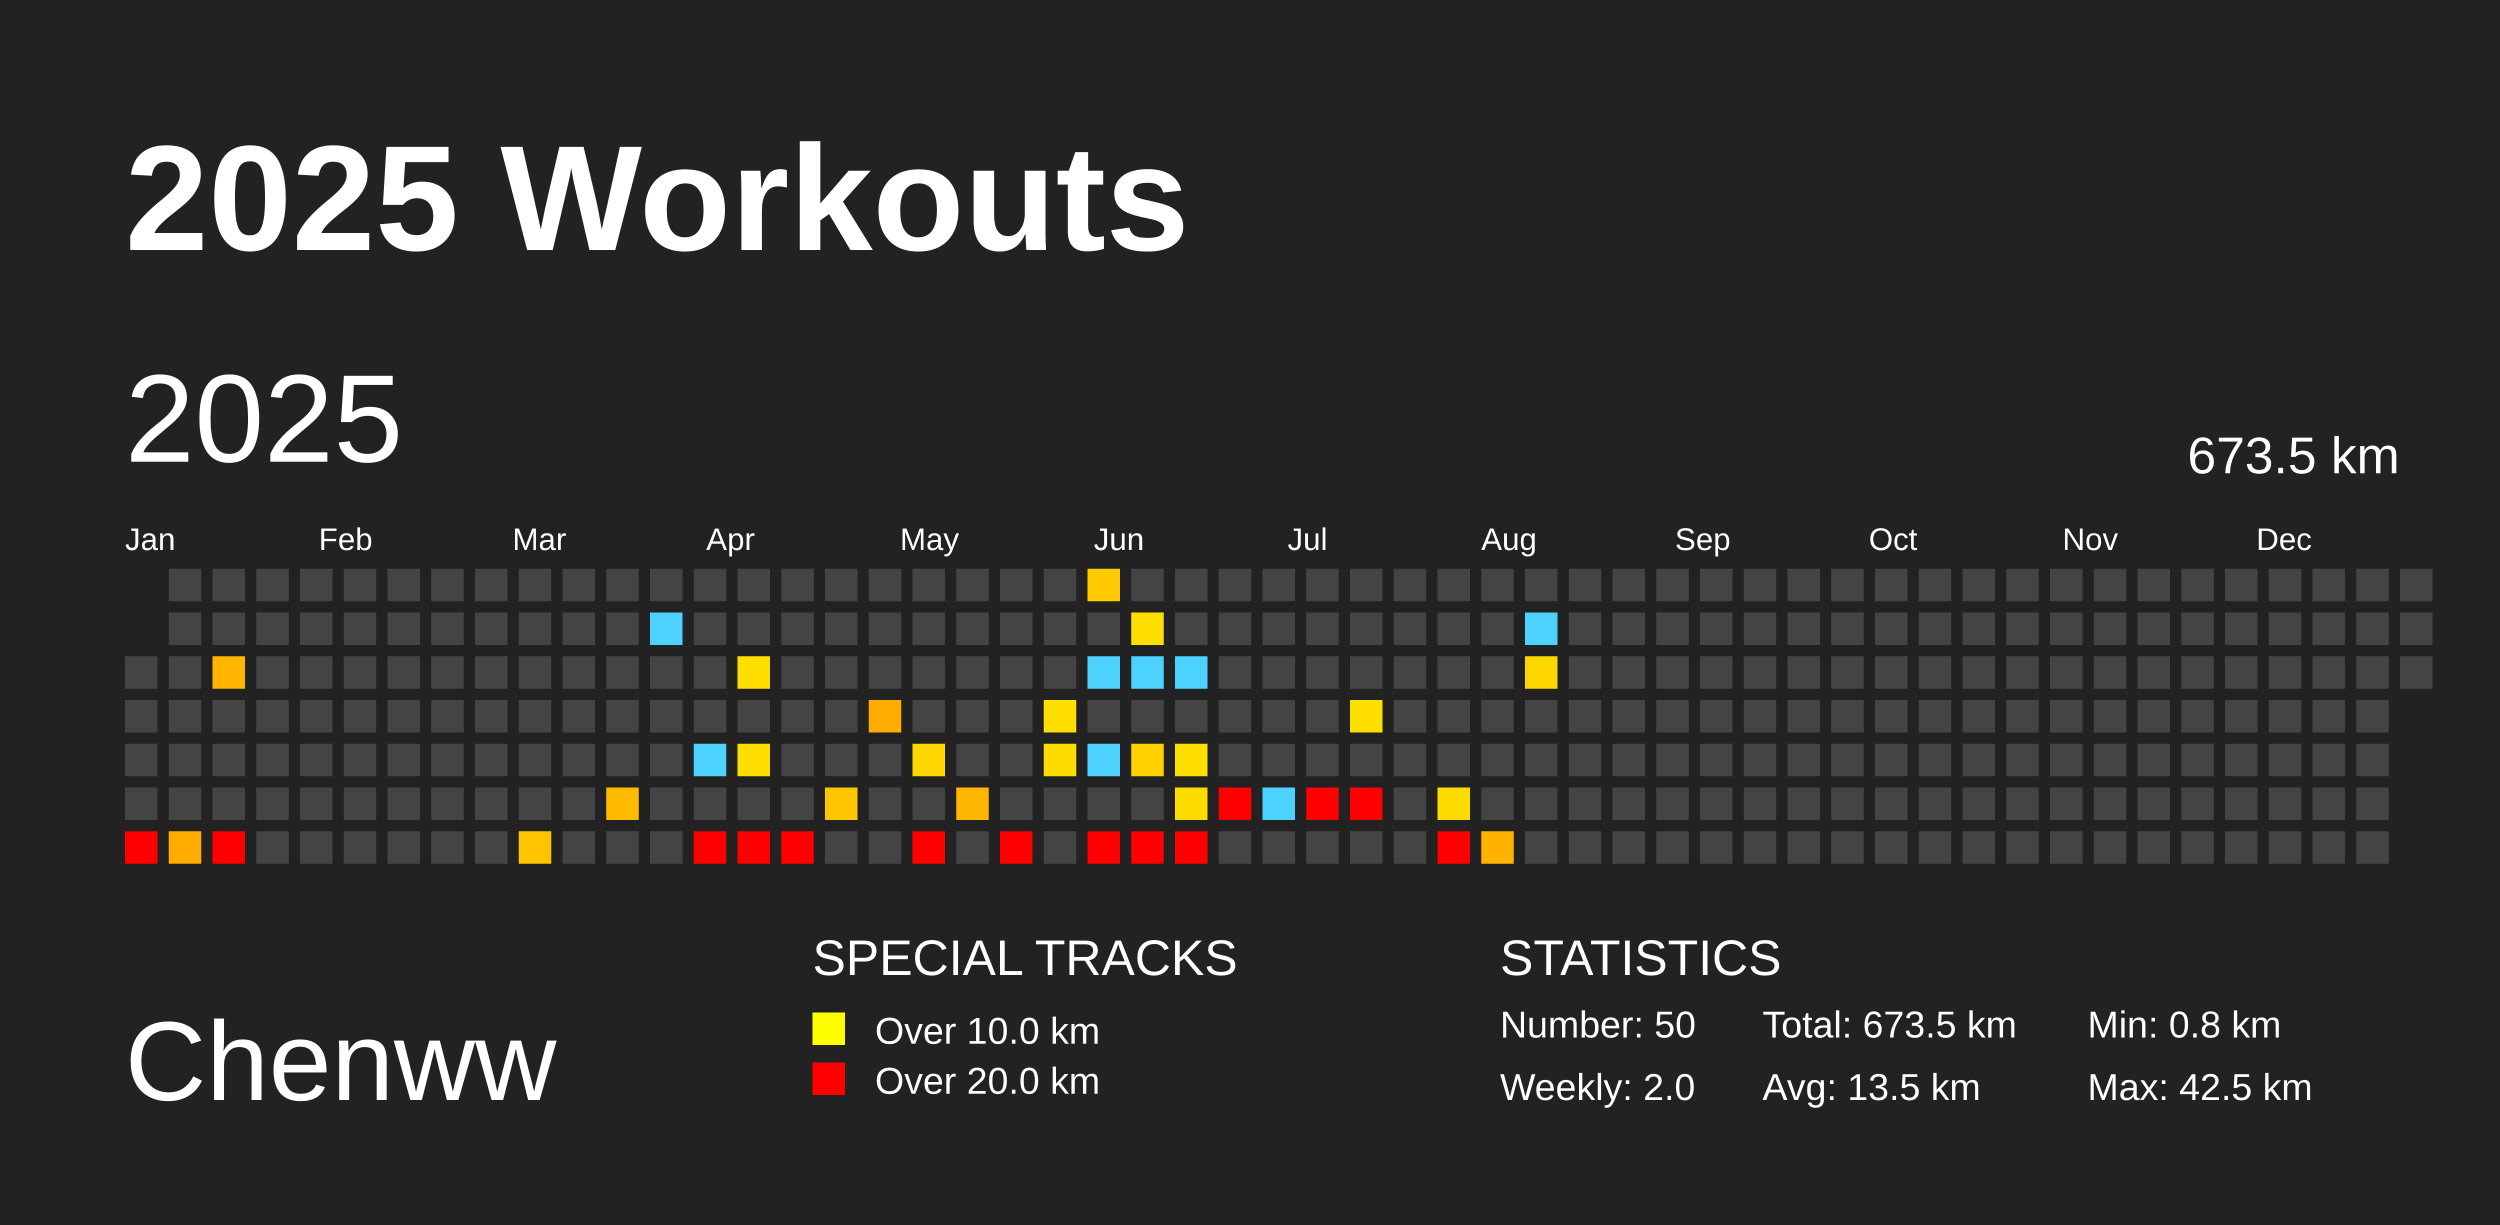
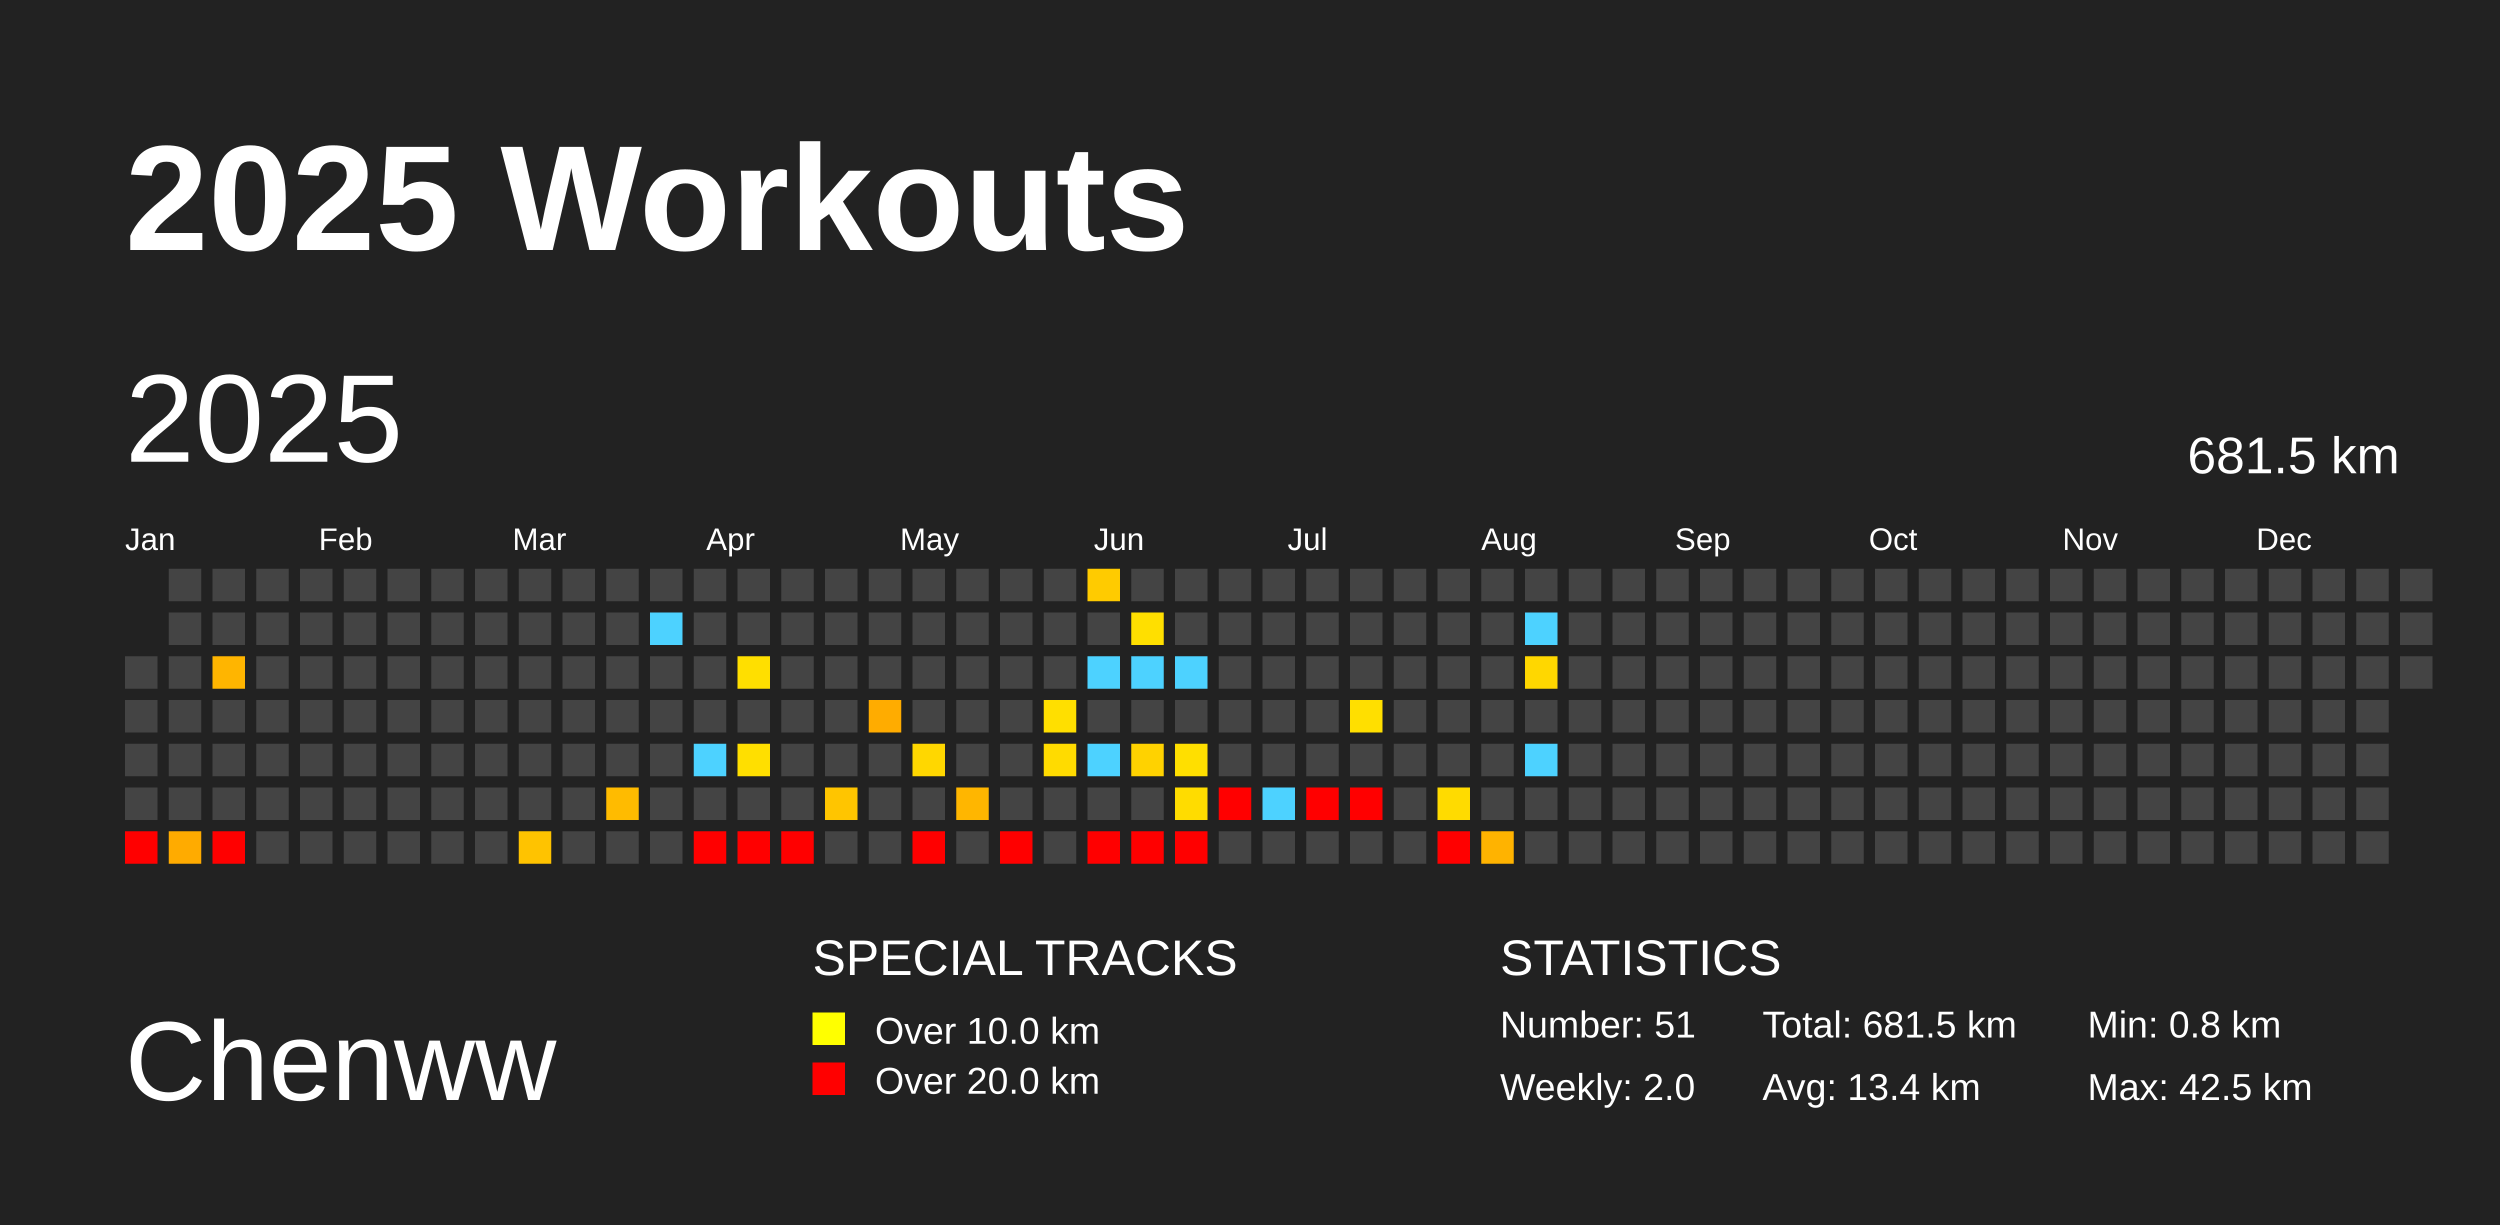
<svg xmlns="http://www.w3.org/2000/svg" baseProfile="full" height="98mm" version="1.1" viewBox="0,0,200,98" width="200mm">
  <defs />
  <rect fill="#222222" height="98" width="200" x="0" y="0" />
  <text fill="#FFFFFF" style="font-size:12px; font-family:Arial; font-weight:bold;" x="10" y="20">2025 Workouts</text>
  <text fill="#FFFFFF" style="font-size:9px; font-family:Arial" x="10" y="88">Chenww</text>
  <text fill="#FFFFFF" style="font-size:4px; font-family:Arial" x="65" y="78">SPECIAL TRACKS</text>
  <rect fill="yellow" height="2.6" width="2.6" x="65" y="81" />
  <text fill="#FFFFFF" style="font-size:3px; font-family:Arial" x="70" y="83.5">Over 10.0 km</text>
  <rect fill="red" height="2.6" width="2.6" x="65" y="85" />
  <text fill="#FFFFFF" style="font-size:3px; font-family:Arial" x="70" y="87.5">Over 20.0 km</text>
  <text fill="#FFFFFF" style="font-size:4px; font-family:Arial" x="120" y="78">STATISTICS</text>
-   <text fill="#FFFFFF" style="font-size:3px; font-family:Arial" x="120" y="83">Number: 50</text>
+   <text fill="#FFFFFF" style="font-size:3px; font-family:Arial" x="120" y="83">Number: 51</text>
  <text fill="#FFFFFF" style="font-size:3px; font-family:Arial" x="120" y="88">Weekly: 2.0</text>
-   <text fill="#FFFFFF" style="font-size:3px; font-family:Arial" x="141" y="83">Total: 673.5 km</text>
-   <text fill="#FFFFFF" style="font-size:3px; font-family:Arial" x="141" y="88">Avg: 13.5 km</text>
+   <text fill="#FFFFFF" style="font-size:3px; font-family:Arial" x="141" y="83">Total: 681.5 km</text>
+   <text fill="#FFFFFF" style="font-size:3px; font-family:Arial" x="141" y="88">Avg: 13.4 km</text>
  <text fill="#FFFFFF" style="font-size:3px; font-family:Arial" x="167" y="83">Min: 0.8 km</text>
  <text fill="#FFFFFF" style="font-size:3px; font-family:Arial" x="167" y="88">Max: 42.5 km</text>
  <text dominant-baseline="hanging" fill="#FFFFFF" style="font-size:10.0px; font-family:Arial;" x="10" y="30">2025</text>
-   <text dominant-baseline="hanging" fill="#FFFFFF" style="font-size:4.125px; font-family:Arial;" x="175" y="35">673.5 km</text>
+   <text dominant-baseline="hanging" fill="#FFFFFF" style="font-size:4.125px; font-family:Arial;" x="175" y="35">681.5 km</text>
  <text fill="#FFFFFF" style="font-size:2.5px; font-family:Arial" x="10.0" y="44">Jan</text>
  <text fill="#FFFFFF" style="font-size:2.5px; font-family:Arial" x="25.5" y="44">Feb</text>
  <text fill="#FFFFFF" style="font-size:2.5px; font-family:Arial" x="41.0" y="44">Mar</text>
  <text fill="#FFFFFF" style="font-size:2.5px; font-family:Arial" x="56.5" y="44">Apr</text>
  <text fill="#FFFFFF" style="font-size:2.5px; font-family:Arial" x="72.0" y="44">May</text>
  <text fill="#FFFFFF" style="font-size:2.5px; font-family:Arial" x="87.5" y="44">Jun</text>
  <text fill="#FFFFFF" style="font-size:2.5px; font-family:Arial" x="103.0" y="44">Jul</text>
  <text fill="#FFFFFF" style="font-size:2.5px; font-family:Arial" x="118.5" y="44">Aug</text>
  <text fill="#FFFFFF" style="font-size:2.5px; font-family:Arial" x="134.0" y="44">Sep</text>
  <text fill="#FFFFFF" style="font-size:2.5px; font-family:Arial" x="149.5" y="44">Oct</text>
  <text fill="#FFFFFF" style="font-size:2.5px; font-family:Arial" x="165.0" y="44">Nov</text>
  <text fill="#FFFFFF" style="font-size:2.5px; font-family:Arial" x="180.5" y="44">Dec</text>
  <rect fill="#444444" height="2.6" width="2.6" x="10.0" y="52.5" />
  <rect fill="#444444" height="2.6" width="2.6" x="10.0" y="56.0" />
  <rect fill="#444444" height="2.6" width="2.6" x="10.0" y="59.5" />
  <rect fill="#444444" height="2.6" width="2.6" x="10.0" y="63.0" />
  <rect fill="red" height="2.6" width="2.6" x="10.0" y="66.5" />
  <rect fill="#444444" height="2.6" width="2.6" x="13.5" y="45.5" />
  <rect fill="#444444" height="2.6" width="2.6" x="13.5" y="49.0" />
  <rect fill="#444444" height="2.6" width="2.6" x="13.5" y="52.5" />
  <rect fill="#444444" height="2.6" width="2.6" x="13.5" y="56.0" />
  <rect fill="#444444" height="2.6" width="2.6" x="13.5" y="59.5" />
  <rect fill="#444444" height="2.6" width="2.6" x="13.5" y="63.0" />
  <rect fill="#ffab00" height="2.6" width="2.6" x="13.5" y="66.5" />
  <rect fill="#444444" height="2.6" width="2.6" x="17.0" y="45.5" />
  <rect fill="#444444" height="2.6" width="2.6" x="17.0" y="49.0" />
  <rect fill="#ffb500" height="2.6" width="2.6" x="17.0" y="52.5" />
  <rect fill="#444444" height="2.6" width="2.6" x="17.0" y="56.0" />
  <rect fill="#444444" height="2.6" width="2.6" x="17.0" y="59.5" />
  <rect fill="#444444" height="2.6" width="2.6" x="17.0" y="63.0" />
  <rect fill="red" height="2.6" width="2.6" x="17.0" y="66.5" />
  <rect fill="#444444" height="2.6" width="2.6" x="20.5" y="45.5" />
  <rect fill="#444444" height="2.6" width="2.6" x="20.5" y="49.0" />
  <rect fill="#444444" height="2.6" width="2.6" x="20.5" y="52.5" />
  <rect fill="#444444" height="2.6" width="2.6" x="20.5" y="56.0" />
  <rect fill="#444444" height="2.6" width="2.6" x="20.5" y="59.5" />
  <rect fill="#444444" height="2.6" width="2.6" x="20.5" y="63.0" />
  <rect fill="#444444" height="2.6" width="2.6" x="20.5" y="66.5" />
  <rect fill="#444444" height="2.6" width="2.6" x="24.0" y="45.5" />
  <rect fill="#444444" height="2.6" width="2.6" x="24.0" y="49.0" />
  <rect fill="#444444" height="2.6" width="2.6" x="24.0" y="52.5" />
  <rect fill="#444444" height="2.6" width="2.6" x="24.0" y="56.0" />
  <rect fill="#444444" height="2.6" width="2.6" x="24.0" y="59.5" />
  <rect fill="#444444" height="2.6" width="2.6" x="24.0" y="63.0" />
  <rect fill="#444444" height="2.6" width="2.6" x="24.0" y="66.5" />
  <rect fill="#444444" height="2.6" width="2.6" x="27.5" y="45.5" />
  <rect fill="#444444" height="2.6" width="2.6" x="27.5" y="49.0" />
  <rect fill="#444444" height="2.6" width="2.6" x="27.5" y="52.5" />
  <rect fill="#444444" height="2.6" width="2.6" x="27.5" y="56.0" />
  <rect fill="#444444" height="2.6" width="2.6" x="27.5" y="59.5" />
  <rect fill="#444444" height="2.6" width="2.6" x="27.5" y="63.0" />
  <rect fill="#444444" height="2.6" width="2.6" x="27.5" y="66.5" />
  <rect fill="#444444" height="2.6" width="2.6" x="31.0" y="45.5" />
  <rect fill="#444444" height="2.6" width="2.6" x="31.0" y="49.0" />
  <rect fill="#444444" height="2.6" width="2.6" x="31.0" y="52.5" />
  <rect fill="#444444" height="2.6" width="2.6" x="31.0" y="56.0" />
  <rect fill="#444444" height="2.6" width="2.6" x="31.0" y="59.5" />
  <rect fill="#444444" height="2.6" width="2.6" x="31.0" y="63.0" />
  <rect fill="#444444" height="2.6" width="2.6" x="31.0" y="66.5" />
  <rect fill="#444444" height="2.6" width="2.6" x="34.5" y="45.5" />
  <rect fill="#444444" height="2.6" width="2.6" x="34.5" y="49.0" />
  <rect fill="#444444" height="2.6" width="2.6" x="34.5" y="52.5" />
  <rect fill="#444444" height="2.6" width="2.6" x="34.5" y="56.0" />
  <rect fill="#444444" height="2.6" width="2.6" x="34.5" y="59.5" />
  <rect fill="#444444" height="2.6" width="2.6" x="34.5" y="63.0" />
  <rect fill="#444444" height="2.6" width="2.6" x="34.5" y="66.5" />
  <rect fill="#444444" height="2.6" width="2.6" x="38.0" y="45.5" />
  <rect fill="#444444" height="2.6" width="2.6" x="38.0" y="49.0" />
  <rect fill="#444444" height="2.6" width="2.6" x="38.0" y="52.5" />
  <rect fill="#444444" height="2.6" width="2.6" x="38.0" y="56.0" />
  <rect fill="#444444" height="2.6" width="2.6" x="38.0" y="59.5" />
  <rect fill="#444444" height="2.6" width="2.6" x="38.0" y="63.0" />
  <rect fill="#444444" height="2.6" width="2.6" x="38.0" y="66.5" />
  <rect fill="#444444" height="2.6" width="2.6" x="41.5" y="45.5" />
  <rect fill="#444444" height="2.6" width="2.6" x="41.5" y="49.0" />
  <rect fill="#444444" height="2.6" width="2.6" x="41.5" y="52.5" />
  <rect fill="#444444" height="2.6" width="2.6" x="41.5" y="56.0" />
  <rect fill="#444444" height="2.6" width="2.6" x="41.5" y="59.5" />
  <rect fill="#444444" height="2.6" width="2.6" x="41.5" y="63.0" />
  <rect fill="#ffc300" height="2.6" width="2.6" x="41.5" y="66.5" />
  <rect fill="#444444" height="2.6" width="2.6" x="45.0" y="45.5" />
  <rect fill="#444444" height="2.6" width="2.6" x="45.0" y="49.0" />
  <rect fill="#444444" height="2.6" width="2.6" x="45.0" y="52.5" />
  <rect fill="#444444" height="2.6" width="2.6" x="45.0" y="56.0" />
  <rect fill="#444444" height="2.6" width="2.6" x="45.0" y="59.5" />
  <rect fill="#444444" height="2.6" width="2.6" x="45.0" y="63.0" />
  <rect fill="#444444" height="2.6" width="2.6" x="45.0" y="66.5" />
  <rect fill="#444444" height="2.6" width="2.6" x="48.5" y="45.5" />
  <rect fill="#444444" height="2.6" width="2.6" x="48.5" y="49.0" />
  <rect fill="#444444" height="2.6" width="2.6" x="48.5" y="52.5" />
  <rect fill="#444444" height="2.6" width="2.6" x="48.5" y="56.0" />
  <rect fill="#444444" height="2.6" width="2.6" x="48.5" y="59.5" />
  <rect fill="#ffbb00" height="2.6" width="2.6" x="48.5" y="63.0" />
  <rect fill="#444444" height="2.6" width="2.6" x="48.5" y="66.5" />
  <rect fill="#444444" height="2.6" width="2.6" x="52.0" y="45.5" />
  <rect fill="#4dd2ff" height="2.6" width="2.6" x="52.0" y="49.0" />
  <rect fill="#444444" height="2.6" width="2.6" x="52.0" y="52.5" />
  <rect fill="#444444" height="2.6" width="2.6" x="52.0" y="56.0" />
  <rect fill="#444444" height="2.6" width="2.6" x="52.0" y="59.5" />
  <rect fill="#444444" height="2.6" width="2.6" x="52.0" y="63.0" />
  <rect fill="#444444" height="2.6" width="2.6" x="52.0" y="66.5" />
  <rect fill="#444444" height="2.6" width="2.6" x="55.5" y="45.5" />
  <rect fill="#444444" height="2.6" width="2.6" x="55.5" y="49.0" />
  <rect fill="#444444" height="2.6" width="2.6" x="55.5" y="52.5" />
  <rect fill="#444444" height="2.6" width="2.6" x="55.5" y="56.0" />
  <rect fill="#4dd2ff" height="2.6" width="2.6" x="55.5" y="59.5" />
  <rect fill="#444444" height="2.6" width="2.6" x="55.5" y="63.0" />
  <rect fill="red" height="2.6" width="2.6" x="55.5" y="66.5" />
  <rect fill="#444444" height="2.6" width="2.6" x="59.0" y="45.5" />
  <rect fill="#444444" height="2.6" width="2.6" x="59.0" y="49.0" />
  <rect fill="#ffdf00" height="2.6" width="2.6" x="59.0" y="52.5" />
  <rect fill="#444444" height="2.6" width="2.6" x="59.0" y="56.0" />
  <rect fill="#ffdf00" height="2.6" width="2.6" x="59.0" y="59.5" />
  <rect fill="#444444" height="2.6" width="2.6" x="59.0" y="63.0" />
  <rect fill="red" height="2.6" width="2.6" x="59.0" y="66.5" />
  <rect fill="#444444" height="2.6" width="2.6" x="62.5" y="45.5" />
  <rect fill="#444444" height="2.6" width="2.6" x="62.5" y="49.0" />
  <rect fill="#444444" height="2.6" width="2.6" x="62.5" y="52.5" />
  <rect fill="#444444" height="2.6" width="2.6" x="62.5" y="56.0" />
  <rect fill="#444444" height="2.6" width="2.6" x="62.5" y="59.5" />
  <rect fill="#444444" height="2.6" width="2.6" x="62.5" y="63.0" />
  <rect fill="red" height="2.6" width="2.6" x="62.5" y="66.5" />
  <rect fill="#444444" height="2.6" width="2.6" x="66.0" y="45.5" />
  <rect fill="#444444" height="2.6" width="2.6" x="66.0" y="49.0" />
  <rect fill="#444444" height="2.6" width="2.6" x="66.0" y="52.5" />
  <rect fill="#444444" height="2.6" width="2.6" x="66.0" y="56.0" />
  <rect fill="#444444" height="2.6" width="2.6" x="66.0" y="59.5" />
  <rect fill="#ffc500" height="2.6" width="2.6" x="66.0" y="63.0" />
  <rect fill="#444444" height="2.6" width="2.6" x="66.0" y="66.5" />
  <rect fill="#444444" height="2.6" width="2.6" x="69.5" y="45.5" />
  <rect fill="#444444" height="2.6" width="2.6" x="69.5" y="49.0" />
  <rect fill="#444444" height="2.6" width="2.6" x="69.5" y="52.5" />
  <rect fill="#ffac00" height="2.6" width="2.6" x="69.5" y="56.0" />
  <rect fill="#444444" height="2.6" width="2.6" x="69.5" y="59.5" />
  <rect fill="#444444" height="2.6" width="2.6" x="69.5" y="63.0" />
  <rect fill="#444444" height="2.6" width="2.6" x="69.5" y="66.5" />
  <rect fill="#444444" height="2.6" width="2.6" x="73.0" y="45.5" />
  <rect fill="#444444" height="2.6" width="2.6" x="73.0" y="49.0" />
  <rect fill="#444444" height="2.6" width="2.6" x="73.0" y="52.5" />
  <rect fill="#444444" height="2.6" width="2.6" x="73.0" y="56.0" />
  <rect fill="#ffd700" height="2.6" width="2.6" x="73.0" y="59.5" />
  <rect fill="#444444" height="2.6" width="2.6" x="73.0" y="63.0" />
  <rect fill="red" height="2.6" width="2.6" x="73.0" y="66.5" />
  <rect fill="#444444" height="2.6" width="2.6" x="76.5" y="45.5" />
  <rect fill="#444444" height="2.6" width="2.6" x="76.5" y="49.0" />
  <rect fill="#444444" height="2.6" width="2.6" x="76.5" y="52.5" />
  <rect fill="#444444" height="2.6" width="2.6" x="76.5" y="56.0" />
  <rect fill="#444444" height="2.6" width="2.6" x="76.5" y="59.5" />
  <rect fill="#ffb600" height="2.6" width="2.6" x="76.5" y="63.0" />
  <rect fill="#444444" height="2.6" width="2.6" x="76.5" y="66.5" />
  <rect fill="#444444" height="2.6" width="2.6" x="80.0" y="45.5" />
  <rect fill="#444444" height="2.6" width="2.6" x="80.0" y="49.0" />
  <rect fill="#444444" height="2.6" width="2.6" x="80.0" y="52.5" />
  <rect fill="#444444" height="2.6" width="2.6" x="80.0" y="56.0" />
  <rect fill="#444444" height="2.6" width="2.6" x="80.0" y="59.5" />
  <rect fill="#444444" height="2.6" width="2.6" x="80.0" y="63.0" />
  <rect fill="red" height="2.6" width="2.6" x="80.0" y="66.5" />
  <rect fill="#444444" height="2.6" width="2.6" x="83.5" y="45.5" />
  <rect fill="#444444" height="2.6" width="2.6" x="83.5" y="49.0" />
  <rect fill="#444444" height="2.6" width="2.6" x="83.5" y="52.5" />
  <rect fill="#ffdf00" height="2.6" width="2.6" x="83.5" y="56.0" />
  <rect fill="#ffdb00" height="2.6" width="2.6" x="83.5" y="59.5" />
  <rect fill="#444444" height="2.6" width="2.6" x="83.5" y="63.0" />
  <rect fill="#444444" height="2.6" width="2.6" x="83.5" y="66.5" />
  <rect fill="#ffcb00" height="2.6" width="2.6" x="87.0" y="45.5" />
  <rect fill="#444444" height="2.6" width="2.6" x="87.0" y="49.0" />
  <rect fill="#4dd2ff" height="2.6" width="2.6" x="87.0" y="52.5" />
  <rect fill="#444444" height="2.6" width="2.6" x="87.0" y="56.0" />
  <rect fill="#4dd2ff" height="2.6" width="2.6" x="87.0" y="59.5" />
  <rect fill="#444444" height="2.6" width="2.6" x="87.0" y="63.0" />
  <rect fill="red" height="2.6" width="2.6" x="87.0" y="66.5" />
  <rect fill="#444444" height="2.6" width="2.6" x="90.5" y="45.5" />
  <rect fill="#ffdf00" height="2.6" width="2.6" x="90.5" y="49.0" />
  <rect fill="#4dd2ff" height="2.6" width="2.6" x="90.5" y="52.5" />
  <rect fill="#444444" height="2.6" width="2.6" x="90.5" y="56.0" />
  <rect fill="#ffd200" height="2.6" width="2.6" x="90.5" y="59.5" />
  <rect fill="#444444" height="2.6" width="2.6" x="90.5" y="63.0" />
  <rect fill="red" height="2.6" width="2.6" x="90.5" y="66.5" />
  <rect fill="#444444" height="2.6" width="2.6" x="94.0" y="45.5" />
  <rect fill="#444444" height="2.6" width="2.6" x="94.0" y="49.0" />
  <rect fill="#4dd2ff" height="2.6" width="2.6" x="94.0" y="52.5" />
  <rect fill="#444444" height="2.6" width="2.6" x="94.0" y="56.0" />
  <rect fill="#ffdf00" height="2.6" width="2.6" x="94.0" y="59.5" />
  <rect fill="#ffdc00" height="2.6" width="2.6" x="94.0" y="63.0" />
  <rect fill="red" height="2.6" width="2.6" x="94.0" y="66.5" />
  <rect fill="#444444" height="2.6" width="2.6" x="97.5" y="45.5" />
  <rect fill="#444444" height="2.6" width="2.6" x="97.5" y="49.0" />
  <rect fill="#444444" height="2.6" width="2.6" x="97.5" y="52.5" />
  <rect fill="#444444" height="2.6" width="2.6" x="97.5" y="56.0" />
  <rect fill="#444444" height="2.6" width="2.6" x="97.5" y="59.5" />
  <rect fill="red" height="2.6" width="2.6" x="97.5" y="63.0" />
  <rect fill="#444444" height="2.6" width="2.6" x="97.5" y="66.5" />
  <rect fill="#444444" height="2.6" width="2.6" x="101.0" y="45.5" />
  <rect fill="#444444" height="2.6" width="2.6" x="101.0" y="49.0" />
  <rect fill="#444444" height="2.6" width="2.6" x="101.0" y="52.5" />
  <rect fill="#444444" height="2.6" width="2.6" x="101.0" y="56.0" />
  <rect fill="#444444" height="2.6" width="2.6" x="101.0" y="59.5" />
  <rect fill="#4dd2ff" height="2.6" width="2.6" x="101.0" y="63.0" />
  <rect fill="#444444" height="2.6" width="2.6" x="101.0" y="66.5" />
  <rect fill="#444444" height="2.6" width="2.6" x="104.5" y="45.5" />
  <rect fill="#444444" height="2.6" width="2.6" x="104.5" y="49.0" />
  <rect fill="#444444" height="2.6" width="2.6" x="104.5" y="52.5" />
  <rect fill="#444444" height="2.6" width="2.6" x="104.5" y="56.0" />
  <rect fill="#444444" height="2.6" width="2.6" x="104.5" y="59.5" />
  <rect fill="red" height="2.6" width="2.6" x="104.5" y="63.0" />
  <rect fill="#444444" height="2.6" width="2.6" x="104.5" y="66.5" />
  <rect fill="#444444" height="2.6" width="2.6" x="108.0" y="45.5" />
  <rect fill="#444444" height="2.6" width="2.6" x="108.0" y="49.0" />
  <rect fill="#444444" height="2.6" width="2.6" x="108.0" y="52.5" />
  <rect fill="#ffdf00" height="2.6" width="2.6" x="108.0" y="56.0" />
  <rect fill="#444444" height="2.6" width="2.6" x="108.0" y="59.5" />
  <rect fill="red" height="2.6" width="2.6" x="108.0" y="63.0" />
  <rect fill="#444444" height="2.6" width="2.6" x="108.0" y="66.5" />
  <rect fill="#444444" height="2.6" width="2.6" x="111.5" y="45.5" />
  <rect fill="#444444" height="2.6" width="2.6" x="111.5" y="49.0" />
  <rect fill="#444444" height="2.6" width="2.6" x="111.5" y="52.5" />
  <rect fill="#444444" height="2.6" width="2.6" x="111.5" y="56.0" />
  <rect fill="#444444" height="2.6" width="2.6" x="111.5" y="59.5" />
  <rect fill="#444444" height="2.6" width="2.6" x="111.5" y="63.0" />
  <rect fill="#444444" height="2.6" width="2.6" x="111.5" y="66.5" />
  <rect fill="#444444" height="2.6" width="2.6" x="115.0" y="45.5" />
  <rect fill="#444444" height="2.6" width="2.6" x="115.0" y="49.0" />
  <rect fill="#444444" height="2.6" width="2.6" x="115.0" y="52.5" />
  <rect fill="#444444" height="2.6" width="2.6" x="115.0" y="56.0" />
  <rect fill="#444444" height="2.6" width="2.6" x="115.0" y="59.5" />
  <rect fill="#ffdb00" height="2.6" width="2.6" x="115.0" y="63.0" />
  <rect fill="red" height="2.6" width="2.6" x="115.0" y="66.5" />
  <rect fill="#444444" height="2.6" width="2.6" x="118.5" y="45.5" />
  <rect fill="#444444" height="2.6" width="2.6" x="118.5" y="49.0" />
  <rect fill="#444444" height="2.6" width="2.6" x="118.5" y="52.5" />
  <rect fill="#444444" height="2.6" width="2.6" x="118.5" y="56.0" />
  <rect fill="#444444" height="2.6" width="2.6" x="118.5" y="59.5" />
  <rect fill="#444444" height="2.6" width="2.6" x="118.5" y="63.0" />
  <rect fill="#ffb300" height="2.6" width="2.6" x="118.5" y="66.5" />
  <rect fill="#444444" height="2.6" width="2.6" x="122.0" y="45.5" />
  <rect fill="#4dd2ff" height="2.6" width="2.6" x="122.0" y="49.0" />
  <rect fill="#ffd700" height="2.6" width="2.6" x="122.0" y="52.5" />
  <rect fill="#444444" height="2.6" width="2.6" x="122.0" y="56.0" />
-   <rect fill="#444444" height="2.6" width="2.6" x="122.0" y="59.5" />
+   <rect fill="#4dd2ff" height="2.6" width="2.6" x="122.0" y="59.5" />
  <rect fill="#444444" height="2.6" width="2.6" x="122.0" y="63.0" />
  <rect fill="#444444" height="2.6" width="2.6" x="122.0" y="66.5" />
  <rect fill="#444444" height="2.6" width="2.6" x="125.5" y="45.5" />
  <rect fill="#444444" height="2.6" width="2.6" x="125.5" y="49.0" />
  <rect fill="#444444" height="2.6" width="2.6" x="125.5" y="52.5" />
  <rect fill="#444444" height="2.6" width="2.6" x="125.5" y="56.0" />
  <rect fill="#444444" height="2.6" width="2.6" x="125.5" y="59.5" />
  <rect fill="#444444" height="2.6" width="2.6" x="125.5" y="63.0" />
  <rect fill="#444444" height="2.6" width="2.6" x="125.5" y="66.5" />
  <rect fill="#444444" height="2.6" width="2.6" x="129.0" y="45.5" />
  <rect fill="#444444" height="2.6" width="2.6" x="129.0" y="49.0" />
  <rect fill="#444444" height="2.6" width="2.6" x="129.0" y="52.5" />
  <rect fill="#444444" height="2.6" width="2.6" x="129.0" y="56.0" />
  <rect fill="#444444" height="2.6" width="2.6" x="129.0" y="59.5" />
  <rect fill="#444444" height="2.6" width="2.6" x="129.0" y="63.0" />
  <rect fill="#444444" height="2.6" width="2.6" x="129.0" y="66.5" />
  <rect fill="#444444" height="2.6" width="2.6" x="132.5" y="45.5" />
  <rect fill="#444444" height="2.6" width="2.6" x="132.5" y="49.0" />
  <rect fill="#444444" height="2.6" width="2.6" x="132.5" y="52.5" />
  <rect fill="#444444" height="2.6" width="2.6" x="132.5" y="56.0" />
  <rect fill="#444444" height="2.6" width="2.6" x="132.5" y="59.5" />
  <rect fill="#444444" height="2.6" width="2.6" x="132.5" y="63.0" />
  <rect fill="#444444" height="2.6" width="2.6" x="132.5" y="66.5" />
  <rect fill="#444444" height="2.6" width="2.6" x="136.0" y="45.5" />
  <rect fill="#444444" height="2.6" width="2.6" x="136.0" y="49.0" />
  <rect fill="#444444" height="2.6" width="2.6" x="136.0" y="52.5" />
  <rect fill="#444444" height="2.6" width="2.6" x="136.0" y="56.0" />
  <rect fill="#444444" height="2.6" width="2.6" x="136.0" y="59.5" />
  <rect fill="#444444" height="2.6" width="2.6" x="136.0" y="63.0" />
  <rect fill="#444444" height="2.6" width="2.6" x="136.0" y="66.5" />
  <rect fill="#444444" height="2.6" width="2.6" x="139.5" y="45.5" />
  <rect fill="#444444" height="2.6" width="2.6" x="139.5" y="49.0" />
  <rect fill="#444444" height="2.6" width="2.6" x="139.5" y="52.5" />
  <rect fill="#444444" height="2.6" width="2.6" x="139.5" y="56.0" />
  <rect fill="#444444" height="2.6" width="2.6" x="139.5" y="59.5" />
  <rect fill="#444444" height="2.6" width="2.6" x="139.5" y="63.0" />
  <rect fill="#444444" height="2.6" width="2.6" x="139.5" y="66.5" />
  <rect fill="#444444" height="2.6" width="2.6" x="143.0" y="45.5" />
  <rect fill="#444444" height="2.6" width="2.6" x="143.0" y="49.0" />
  <rect fill="#444444" height="2.6" width="2.6" x="143.0" y="52.5" />
  <rect fill="#444444" height="2.6" width="2.6" x="143.0" y="56.0" />
  <rect fill="#444444" height="2.6" width="2.6" x="143.0" y="59.5" />
  <rect fill="#444444" height="2.6" width="2.6" x="143.0" y="63.0" />
  <rect fill="#444444" height="2.6" width="2.6" x="143.0" y="66.5" />
  <rect fill="#444444" height="2.6" width="2.6" x="146.5" y="45.5" />
  <rect fill="#444444" height="2.6" width="2.6" x="146.5" y="49.0" />
  <rect fill="#444444" height="2.6" width="2.6" x="146.5" y="52.5" />
  <rect fill="#444444" height="2.6" width="2.6" x="146.5" y="56.0" />
  <rect fill="#444444" height="2.6" width="2.6" x="146.5" y="59.5" />
  <rect fill="#444444" height="2.6" width="2.6" x="146.5" y="63.0" />
  <rect fill="#444444" height="2.6" width="2.6" x="146.5" y="66.5" />
  <rect fill="#444444" height="2.6" width="2.6" x="150.0" y="45.5" />
  <rect fill="#444444" height="2.6" width="2.6" x="150.0" y="49.0" />
  <rect fill="#444444" height="2.6" width="2.6" x="150.0" y="52.5" />
  <rect fill="#444444" height="2.6" width="2.6" x="150.0" y="56.0" />
  <rect fill="#444444" height="2.6" width="2.6" x="150.0" y="59.5" />
  <rect fill="#444444" height="2.6" width="2.6" x="150.0" y="63.0" />
  <rect fill="#444444" height="2.6" width="2.6" x="150.0" y="66.5" />
  <rect fill="#444444" height="2.6" width="2.6" x="153.5" y="45.5" />
  <rect fill="#444444" height="2.6" width="2.6" x="153.5" y="49.0" />
  <rect fill="#444444" height="2.6" width="2.6" x="153.5" y="52.5" />
  <rect fill="#444444" height="2.6" width="2.6" x="153.5" y="56.0" />
  <rect fill="#444444" height="2.6" width="2.6" x="153.5" y="59.5" />
  <rect fill="#444444" height="2.6" width="2.6" x="153.5" y="63.0" />
  <rect fill="#444444" height="2.6" width="2.6" x="153.5" y="66.5" />
  <rect fill="#444444" height="2.6" width="2.6" x="157.0" y="45.5" />
  <rect fill="#444444" height="2.6" width="2.6" x="157.0" y="49.0" />
  <rect fill="#444444" height="2.6" width="2.6" x="157.0" y="52.5" />
  <rect fill="#444444" height="2.6" width="2.6" x="157.0" y="56.0" />
  <rect fill="#444444" height="2.6" width="2.6" x="157.0" y="59.5" />
  <rect fill="#444444" height="2.6" width="2.6" x="157.0" y="63.0" />
  <rect fill="#444444" height="2.6" width="2.6" x="157.0" y="66.5" />
  <rect fill="#444444" height="2.6" width="2.6" x="160.5" y="45.5" />
  <rect fill="#444444" height="2.6" width="2.6" x="160.5" y="49.0" />
  <rect fill="#444444" height="2.6" width="2.6" x="160.5" y="52.5" />
  <rect fill="#444444" height="2.6" width="2.6" x="160.5" y="56.0" />
  <rect fill="#444444" height="2.6" width="2.6" x="160.5" y="59.5" />
  <rect fill="#444444" height="2.6" width="2.6" x="160.5" y="63.0" />
  <rect fill="#444444" height="2.6" width="2.6" x="160.5" y="66.5" />
  <rect fill="#444444" height="2.6" width="2.6" x="164.0" y="45.5" />
  <rect fill="#444444" height="2.6" width="2.6" x="164.0" y="49.0" />
  <rect fill="#444444" height="2.6" width="2.6" x="164.0" y="52.5" />
  <rect fill="#444444" height="2.6" width="2.6" x="164.0" y="56.0" />
  <rect fill="#444444" height="2.6" width="2.6" x="164.0" y="59.5" />
  <rect fill="#444444" height="2.6" width="2.6" x="164.0" y="63.0" />
  <rect fill="#444444" height="2.6" width="2.6" x="164.0" y="66.5" />
  <rect fill="#444444" height="2.6" width="2.6" x="167.5" y="45.5" />
  <rect fill="#444444" height="2.6" width="2.6" x="167.5" y="49.0" />
  <rect fill="#444444" height="2.6" width="2.6" x="167.5" y="52.5" />
  <rect fill="#444444" height="2.6" width="2.6" x="167.5" y="56.0" />
  <rect fill="#444444" height="2.6" width="2.6" x="167.5" y="59.5" />
  <rect fill="#444444" height="2.6" width="2.6" x="167.5" y="63.0" />
  <rect fill="#444444" height="2.6" width="2.6" x="167.5" y="66.5" />
  <rect fill="#444444" height="2.6" width="2.6" x="171.0" y="45.5" />
  <rect fill="#444444" height="2.6" width="2.6" x="171.0" y="49.0" />
  <rect fill="#444444" height="2.6" width="2.6" x="171.0" y="52.5" />
  <rect fill="#444444" height="2.6" width="2.6" x="171.0" y="56.0" />
  <rect fill="#444444" height="2.6" width="2.6" x="171.0" y="59.5" />
  <rect fill="#444444" height="2.6" width="2.6" x="171.0" y="63.0" />
  <rect fill="#444444" height="2.6" width="2.6" x="171.0" y="66.5" />
  <rect fill="#444444" height="2.6" width="2.6" x="174.5" y="45.5" />
  <rect fill="#444444" height="2.6" width="2.6" x="174.5" y="49.0" />
  <rect fill="#444444" height="2.6" width="2.6" x="174.5" y="52.5" />
  <rect fill="#444444" height="2.6" width="2.6" x="174.5" y="56.0" />
  <rect fill="#444444" height="2.6" width="2.6" x="174.5" y="59.5" />
  <rect fill="#444444" height="2.6" width="2.6" x="174.5" y="63.0" />
  <rect fill="#444444" height="2.6" width="2.6" x="174.5" y="66.5" />
  <rect fill="#444444" height="2.6" width="2.6" x="178.0" y="45.5" />
  <rect fill="#444444" height="2.6" width="2.6" x="178.0" y="49.0" />
  <rect fill="#444444" height="2.6" width="2.6" x="178.0" y="52.5" />
  <rect fill="#444444" height="2.6" width="2.6" x="178.0" y="56.0" />
  <rect fill="#444444" height="2.6" width="2.6" x="178.0" y="59.5" />
  <rect fill="#444444" height="2.6" width="2.6" x="178.0" y="63.0" />
  <rect fill="#444444" height="2.6" width="2.6" x="178.0" y="66.5" />
  <rect fill="#444444" height="2.6" width="2.6" x="181.5" y="45.5" />
  <rect fill="#444444" height="2.6" width="2.6" x="181.5" y="49.0" />
  <rect fill="#444444" height="2.6" width="2.6" x="181.5" y="52.5" />
  <rect fill="#444444" height="2.6" width="2.6" x="181.5" y="56.0" />
  <rect fill="#444444" height="2.6" width="2.6" x="181.5" y="59.5" />
  <rect fill="#444444" height="2.6" width="2.6" x="181.5" y="63.0" />
  <rect fill="#444444" height="2.6" width="2.6" x="181.5" y="66.5" />
  <rect fill="#444444" height="2.6" width="2.6" x="185.0" y="45.5" />
  <rect fill="#444444" height="2.6" width="2.6" x="185.0" y="49.0" />
  <rect fill="#444444" height="2.6" width="2.6" x="185.0" y="52.5" />
  <rect fill="#444444" height="2.6" width="2.6" x="185.0" y="56.0" />
  <rect fill="#444444" height="2.6" width="2.6" x="185.0" y="59.5" />
  <rect fill="#444444" height="2.6" width="2.6" x="185.0" y="63.0" />
  <rect fill="#444444" height="2.6" width="2.6" x="185.0" y="66.5" />
  <rect fill="#444444" height="2.6" width="2.6" x="188.5" y="45.5" />
  <rect fill="#444444" height="2.6" width="2.6" x="188.5" y="49.0" />
  <rect fill="#444444" height="2.6" width="2.6" x="188.5" y="52.5" />
  <rect fill="#444444" height="2.6" width="2.6" x="188.5" y="56.0" />
  <rect fill="#444444" height="2.6" width="2.6" x="188.5" y="59.5" />
  <rect fill="#444444" height="2.6" width="2.6" x="188.5" y="63.0" />
  <rect fill="#444444" height="2.6" width="2.6" x="188.5" y="66.5" />
  <rect fill="#444444" height="2.6" width="2.6" x="192.0" y="45.5" />
  <rect fill="#444444" height="2.6" width="2.6" x="192.0" y="49.0" />
  <rect fill="#444444" height="2.6" width="2.6" x="192.0" y="52.5" />
</svg>
